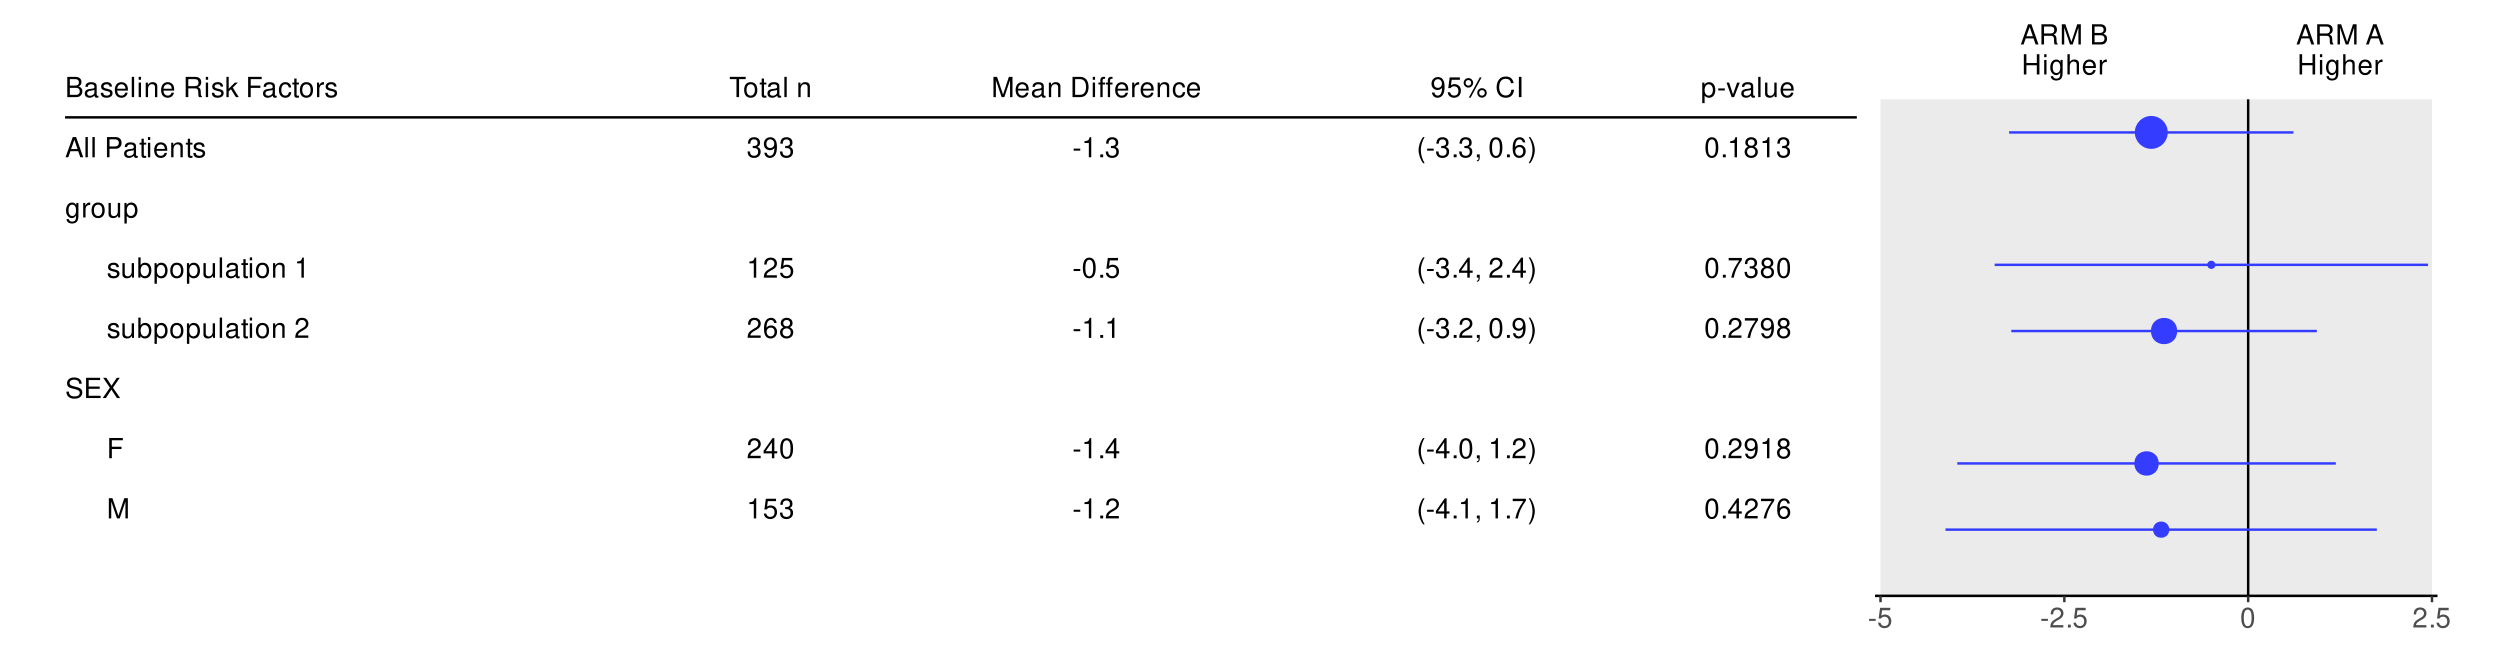
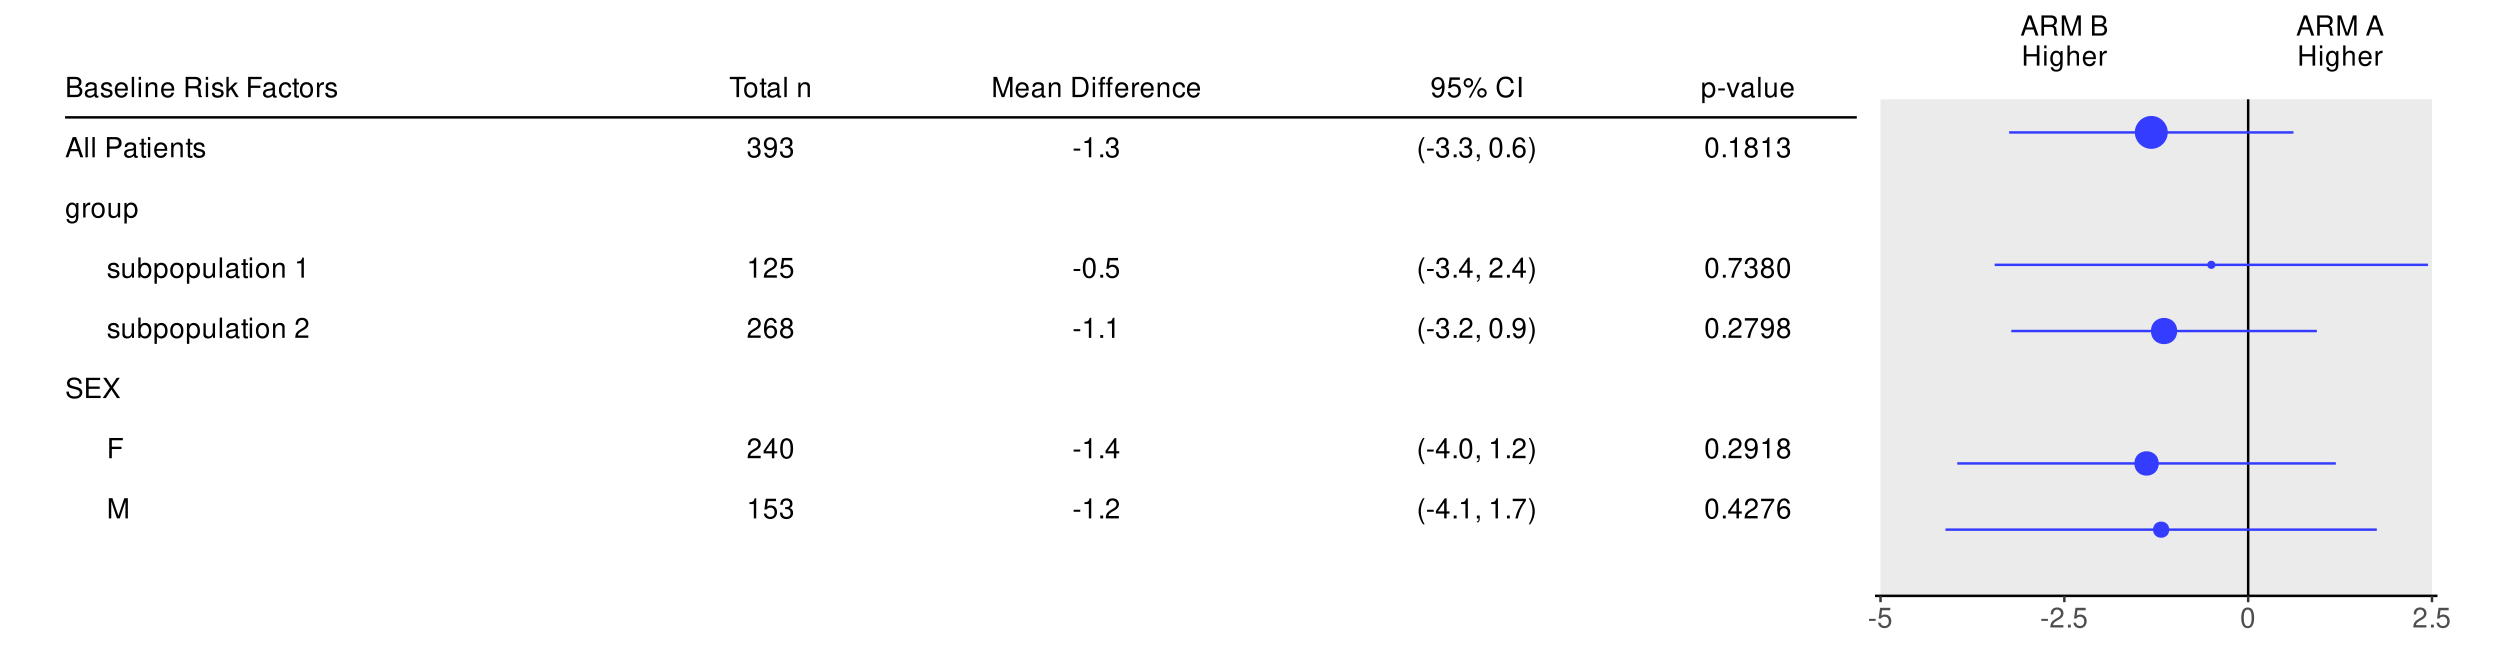
<svg xmlns="http://www.w3.org/2000/svg" xmlns:xlink="http://www.w3.org/1999/xlink" width="1080pt" height="288pt" viewBox="0 0 1080 288">
  <defs>
    <g>
      <g id="glyph-0-0">
        <path d="M 0.953 0 L 4.891 0 C 5.719 0 6.344 -0.234 6.797 -0.734 C 7.234 -1.188 7.469 -1.812 7.469 -2.5 C 7.469 -3.547 7 -4.188 5.875 -4.625 C 6.688 -4.984 7.094 -5.625 7.094 -6.531 C 7.094 -7.172 6.859 -7.734 6.391 -8.141 C 5.922 -8.562 5.344 -8.75 4.5 -8.75 L 0.953 -8.75 Z M 2.062 -4.984 L 2.062 -7.766 L 4.219 -7.766 C 4.844 -7.766 5.203 -7.688 5.5 -7.453 C 5.812 -7.219 5.969 -6.859 5.969 -6.375 C 5.969 -5.891 5.812 -5.531 5.5 -5.297 C 5.203 -5.062 4.844 -4.984 4.219 -4.984 Z M 2.062 -0.984 L 2.062 -4 L 4.781 -4 C 5.766 -4 6.359 -3.438 6.359 -2.484 C 6.359 -1.547 5.766 -0.984 4.781 -0.984 Z M 2.062 -0.984 " />
      </g>
      <g id="glyph-0-1">
        <path d="M 6.422 -0.594 C 6.312 -0.562 6.266 -0.562 6.203 -0.562 C 5.859 -0.562 5.656 -0.75 5.656 -1.062 L 5.656 -4.75 C 5.656 -5.875 4.844 -6.469 3.297 -6.469 C 2.375 -6.469 1.641 -6.203 1.219 -5.734 C 0.922 -5.406 0.797 -5.047 0.781 -4.422 L 1.781 -4.422 C 1.875 -5.203 2.328 -5.547 3.266 -5.547 C 4.172 -5.547 4.672 -5.203 4.672 -4.609 L 4.672 -4.344 C 4.656 -3.906 4.438 -3.75 3.625 -3.641 C 2.203 -3.469 1.984 -3.422 1.609 -3.266 C 0.875 -2.953 0.5 -2.406 0.5 -1.578 C 0.5 -0.438 1.297 0.281 2.562 0.281 C 3.359 0.281 4 0 4.703 -0.641 C 4.781 0 5.094 0.281 5.734 0.281 C 5.953 0.281 6.078 0.25 6.422 0.172 Z M 4.672 -1.984 C 4.672 -1.641 4.578 -1.438 4.266 -1.156 C 3.859 -0.797 3.375 -0.594 2.781 -0.594 C 2 -0.594 1.547 -0.969 1.547 -1.609 C 1.547 -2.266 1.984 -2.609 3.062 -2.766 C 4.125 -2.906 4.328 -2.953 4.672 -3.109 Z M 4.672 -1.984 " />
      </g>
      <g id="glyph-0-2">
        <path d="M 5.25 -4.531 C 5.25 -5.766 4.422 -6.469 2.969 -6.469 C 1.516 -6.469 0.562 -5.719 0.562 -4.547 C 0.562 -3.562 1.062 -3.094 2.562 -2.734 L 3.484 -2.516 C 4.188 -2.344 4.469 -2.094 4.469 -1.641 C 4.469 -1.047 3.875 -0.641 3 -0.641 C 2.453 -0.641 2 -0.797 1.75 -1.062 C 1.594 -1.25 1.531 -1.422 1.469 -1.875 L 0.406 -1.875 C 0.453 -0.422 1.266 0.281 2.922 0.281 C 4.5 0.281 5.516 -0.5 5.516 -1.719 C 5.516 -2.656 4.984 -3.172 3.734 -3.469 L 2.766 -3.703 C 1.953 -3.891 1.609 -4.156 1.609 -4.594 C 1.609 -5.188 2.125 -5.547 2.938 -5.547 C 3.75 -5.547 4.172 -5.203 4.203 -4.531 Z M 5.25 -4.531 " />
      </g>
      <g id="glyph-0-3">
        <path d="M 6.156 -2.812 C 6.156 -3.766 6.078 -4.344 5.906 -4.812 C 5.5 -5.844 4.531 -6.469 3.359 -6.469 C 1.609 -6.469 0.484 -5.141 0.484 -3.062 C 0.484 -0.984 1.562 0.281 3.344 0.281 C 4.781 0.281 5.766 -0.547 6.031 -1.906 L 5.016 -1.906 C 4.734 -1.078 4.172 -0.641 3.375 -0.641 C 2.734 -0.641 2.203 -0.938 1.859 -1.469 C 1.625 -1.828 1.531 -2.188 1.531 -2.812 Z M 1.547 -3.625 C 1.625 -4.781 2.344 -5.547 3.344 -5.547 C 4.375 -5.547 5.078 -4.75 5.078 -3.625 Z M 1.547 -3.625 " />
      </g>
      <g id="glyph-0-4">
        <path d="M 1.828 -8.75 L 0.812 -8.75 L 0.812 0 L 1.828 0 Z M 1.828 -8.75 " />
      </g>
      <g id="glyph-0-5">
        <path d="M 1.797 -6.281 L 0.797 -6.281 L 0.797 0 L 1.797 0 Z M 1.797 -8.75 L 0.797 -8.75 L 0.797 -7.484 L 1.797 -7.484 Z M 1.797 -8.75 " />
      </g>
      <g id="glyph-0-6">
        <path d="M 0.844 -6.281 L 0.844 0 L 1.844 0 L 1.844 -3.469 C 1.844 -4.75 2.516 -5.594 3.547 -5.594 C 4.344 -5.594 4.844 -5.109 4.844 -4.359 L 4.844 0 L 5.844 0 L 5.844 -4.75 C 5.844 -5.797 5.062 -6.469 3.859 -6.469 C 2.922 -6.469 2.312 -6.109 1.766 -5.234 L 1.766 -6.281 Z M 0.844 -6.281 " />
      </g>
      <g id="glyph-0-7">
</g>
      <g id="glyph-0-8">
        <path d="M 2.234 -3.766 L 5.109 -3.766 C 6.109 -3.766 6.547 -3.281 6.547 -2.203 L 6.547 -1.422 C 6.547 -0.891 6.641 -0.359 6.797 0 L 8.141 0 L 8.141 -0.281 C 7.734 -0.562 7.641 -0.875 7.625 -2.047 C 7.609 -3.484 7.375 -3.906 6.438 -4.312 C 7.422 -4.812 7.812 -5.406 7.812 -6.406 C 7.812 -7.922 6.875 -8.75 5.141 -8.75 L 1.109 -8.75 L 1.109 0 L 2.234 0 Z M 2.234 -4.75 L 2.234 -7.766 L 4.938 -7.766 C 5.562 -7.766 5.922 -7.672 6.188 -7.422 C 6.484 -7.172 6.641 -6.781 6.641 -6.266 C 6.641 -5.219 6.125 -4.75 4.938 -4.75 Z M 2.234 -4.75 " />
      </g>
      <g id="glyph-0-9">
        <path d="M 1.688 -8.75 L 0.703 -8.75 L 0.703 0 L 1.688 0 L 1.688 -2.453 L 2.656 -3.406 L 4.781 0 L 6.031 0 L 3.453 -4.109 L 5.641 -6.281 L 4.359 -6.281 L 1.688 -3.625 Z M 1.688 -8.75 " />
      </g>
      <g id="glyph-0-10">
        <path d="M 2.203 -3.984 L 6.375 -3.984 L 6.375 -4.969 L 2.203 -4.969 L 2.203 -7.766 L 6.953 -7.766 L 6.953 -8.75 L 1.078 -8.75 L 1.078 0 L 2.203 0 Z M 2.203 -3.984 " />
      </g>
      <g id="glyph-0-11">
        <path d="M 5.656 -4.172 C 5.609 -4.781 5.469 -5.188 5.234 -5.531 C 4.797 -6.125 4.047 -6.469 3.172 -6.469 C 1.469 -6.469 0.375 -5.125 0.375 -3.031 C 0.375 -1.016 1.453 0.281 3.156 0.281 C 4.656 0.281 5.609 -0.625 5.719 -2.156 L 4.719 -2.156 C 4.547 -1.156 4.031 -0.641 3.188 -0.641 C 2.078 -0.641 1.422 -1.547 1.422 -3.031 C 1.422 -4.609 2.062 -5.547 3.156 -5.547 C 4 -5.547 4.531 -5.047 4.641 -4.172 Z M 5.656 -4.172 " />
      </g>
      <g id="glyph-0-12">
        <path d="M 3.047 -6.281 L 2.016 -6.281 L 2.016 -8.016 L 1.016 -8.016 L 1.016 -6.281 L 0.172 -6.281 L 0.172 -5.469 L 1.016 -5.469 L 1.016 -0.719 C 1.016 -0.078 1.453 0.281 2.234 0.281 C 2.5 0.281 2.719 0.25 3.047 0.188 L 3.047 -0.641 C 2.906 -0.609 2.766 -0.594 2.562 -0.594 C 2.141 -0.594 2.016 -0.719 2.016 -1.156 L 2.016 -5.469 L 3.047 -5.469 Z M 3.047 -6.281 " />
      </g>
      <g id="glyph-0-13">
        <path d="M 3.266 -6.469 C 1.484 -6.469 0.438 -5.203 0.438 -3.094 C 0.438 -0.969 1.484 0.281 3.281 0.281 C 5.047 0.281 6.125 -0.984 6.125 -3.047 C 6.125 -5.234 5.094 -6.469 3.266 -6.469 Z M 3.281 -5.547 C 4.406 -5.547 5.078 -4.625 5.078 -3.062 C 5.078 -1.578 4.375 -0.641 3.281 -0.641 C 2.156 -0.641 1.469 -1.578 1.469 -3.094 C 1.469 -4.625 2.156 -5.547 3.281 -5.547 Z M 3.281 -5.547 " />
      </g>
      <g id="glyph-0-14">
        <path d="M 0.828 -6.281 L 0.828 0 L 1.844 0 L 1.844 -3.266 C 1.844 -4.781 2.469 -5.453 3.859 -5.406 L 3.859 -6.438 C 3.688 -6.453 3.594 -6.469 3.469 -6.469 C 2.812 -6.469 2.328 -6.078 1.75 -5.141 L 1.75 -6.281 Z M 0.828 -6.281 " />
      </g>
      <g id="glyph-0-15">
        <path d="M 5.688 -2.625 L 6.594 0 L 7.844 0 L 4.766 -8.75 L 3.328 -8.75 L 0.203 0 L 1.391 0 L 2.312 -2.625 Z M 5.375 -3.562 L 2.594 -3.562 L 4.031 -7.547 Z M 5.375 -3.562 " />
      </g>
      <g id="glyph-0-16">
        <path d="M 2.203 -3.703 L 4.953 -3.703 C 5.641 -3.703 6.188 -3.906 6.641 -4.328 C 7.172 -4.812 7.406 -5.375 7.406 -6.188 C 7.406 -7.828 6.438 -8.75 4.703 -8.75 L 1.094 -8.75 L 1.094 0 L 2.203 0 Z M 2.203 -4.688 L 2.203 -7.766 L 4.531 -7.766 C 5.609 -7.766 6.234 -7.188 6.234 -6.234 C 6.234 -5.266 5.609 -4.688 4.531 -4.688 Z M 2.203 -4.688 " />
      </g>
      <g id="glyph-0-17">
        <path d="M 4.844 -6.281 L 4.844 -5.375 C 4.344 -6.125 3.797 -6.469 3 -6.469 C 1.469 -6.469 0.422 -5.047 0.422 -3.031 C 0.422 -1.984 0.672 -1.219 1.219 -0.578 C 1.688 -0.031 2.281 0.281 2.922 0.281 C 3.688 0.281 4.219 -0.062 4.75 -0.859 L 4.75 -0.531 C 4.75 1.156 4.281 1.781 3.031 1.781 C 2.188 1.781 1.734 1.438 1.641 0.719 L 0.625 0.719 C 0.719 1.891 1.641 2.609 3.016 2.609 C 3.938 2.609 4.703 2.312 5.109 1.812 C 5.594 1.219 5.766 0.438 5.766 -1.031 L 5.766 -6.281 Z M 3.094 -5.547 C 4.156 -5.547 4.75 -4.656 4.75 -3.062 C 4.75 -1.531 4.141 -0.641 3.094 -0.641 C 2.062 -0.641 1.469 -1.547 1.469 -3.094 C 1.469 -4.625 2.062 -5.547 3.094 -5.547 Z M 3.094 -5.547 " />
      </g>
      <g id="glyph-0-18">
        <path d="M 5.781 0 L 5.781 -6.281 L 4.781 -6.281 L 4.781 -2.719 C 4.781 -1.438 4.109 -0.594 3.078 -0.594 C 2.281 -0.594 1.781 -1.078 1.781 -1.844 L 1.781 -6.281 L 0.781 -6.281 L 0.781 -1.438 C 0.781 -0.391 1.562 0.281 2.781 0.281 C 3.703 0.281 4.297 -0.047 4.891 -0.875 L 4.891 0 Z M 5.781 0 " />
      </g>
      <g id="glyph-0-19">
        <path d="M 0.641 2.609 L 1.656 2.609 L 1.656 -0.656 C 2.188 -0.016 2.766 0.281 3.594 0.281 C 5.219 0.281 6.281 -1.031 6.281 -3.031 C 6.281 -5.141 5.25 -6.469 3.578 -6.469 C 2.719 -6.469 2.047 -6.078 1.578 -5.344 L 1.578 -6.281 L 0.641 -6.281 Z M 3.406 -5.531 C 4.516 -5.531 5.234 -4.562 5.234 -3.062 C 5.234 -1.625 4.5 -0.656 3.406 -0.656 C 2.344 -0.656 1.656 -1.625 1.656 -3.094 C 1.656 -4.578 2.344 -5.531 3.406 -5.531 Z M 3.406 -5.531 " />
      </g>
      <g id="glyph-0-20">
        <path d="M 0.641 -8.75 L 0.641 0 L 1.547 0 L 1.547 -0.797 C 2.031 -0.078 2.656 0.281 3.547 0.281 C 5.203 0.281 6.281 -1.078 6.281 -3.172 C 6.281 -5.203 5.25 -6.469 3.594 -6.469 C 2.719 -6.469 2.109 -6.141 1.641 -5.438 L 1.641 -8.75 Z M 3.391 -5.531 C 4.516 -5.531 5.234 -4.562 5.234 -3.062 C 5.234 -1.625 4.484 -0.656 3.391 -0.656 C 2.328 -0.656 1.641 -1.625 1.641 -3.094 C 1.641 -4.578 2.328 -5.531 3.391 -5.531 Z M 3.391 -5.531 " />
      </g>
      <g id="glyph-0-21">
        <path d="M 3.109 -6.188 L 3.109 0 L 4.156 0 L 4.156 -8.672 L 3.469 -8.672 C 3.094 -7.344 2.859 -7.156 1.219 -6.953 L 1.219 -6.188 Z M 3.109 -6.188 " />
      </g>
      <g id="glyph-0-22">
        <path d="M 6.078 -1.047 L 1.594 -1.047 C 1.703 -1.766 2.094 -2.219 3.125 -2.859 L 4.328 -3.531 C 5.516 -4.188 6.125 -5.078 6.125 -6.141 C 6.125 -6.859 5.844 -7.531 5.344 -8 C 4.844 -8.453 4.219 -8.672 3.406 -8.672 C 2.328 -8.672 1.531 -8.297 1.062 -7.547 C 0.75 -7.094 0.625 -6.547 0.594 -5.672 L 1.656 -5.672 C 1.688 -6.266 1.766 -6.609 1.906 -6.906 C 2.188 -7.422 2.734 -7.75 3.375 -7.75 C 4.328 -7.75 5.047 -7.062 5.047 -6.125 C 5.047 -5.422 4.656 -4.828 3.906 -4.391 L 2.797 -3.75 C 1.016 -2.719 0.5 -1.906 0.406 -0.016 L 6.078 -0.016 Z M 6.078 -1.047 " />
      </g>
      <g id="glyph-0-23">
        <path d="M 7.156 -6.188 C 7.156 -6.781 7.109 -6.953 6.922 -7.359 C 6.438 -8.359 5.422 -8.891 3.953 -8.891 C 2.031 -8.891 0.844 -7.906 0.844 -6.328 C 0.844 -5.25 1.406 -4.578 2.562 -4.281 L 4.734 -3.703 C 5.844 -3.422 6.344 -2.969 6.344 -2.297 C 6.344 -1.828 6.078 -1.344 5.719 -1.078 C 5.359 -0.828 4.812 -0.703 4.109 -0.703 C 3.141 -0.703 2.516 -0.938 2.094 -1.438 C 1.766 -1.828 1.625 -2.25 1.625 -2.781 L 0.578 -2.781 C 0.594 -1.984 0.75 -1.453 1.094 -0.969 C 1.688 -0.141 2.703 0.281 4.031 0.281 C 5.078 0.281 5.922 0.031 6.484 -0.391 C 7.078 -0.859 7.453 -1.641 7.453 -2.406 C 7.453 -3.484 6.781 -4.266 5.594 -4.594 L 3.391 -5.188 C 2.344 -5.469 1.953 -5.812 1.953 -6.484 C 1.953 -7.375 2.734 -7.953 3.906 -7.953 C 5.297 -7.953 6.078 -7.328 6.094 -6.188 Z M 7.156 -6.188 " />
      </g>
      <g id="glyph-0-24">
        <path d="M 2.203 -3.984 L 6.953 -3.984 L 6.953 -4.969 L 2.203 -4.969 L 2.203 -7.766 L 7.141 -7.766 L 7.141 -8.75 L 1.078 -8.75 L 1.078 0 L 7.359 0 L 7.359 -0.984 L 2.203 -0.984 Z M 2.203 -3.984 " />
      </g>
      <g id="glyph-0-25">
        <path d="M 4.688 -4.484 L 7.641 -8.75 L 6.312 -8.75 L 4.062 -5.312 L 1.812 -8.75 L 0.453 -8.75 L 3.359 -4.484 L 0.266 0 L 1.625 0 L 4.016 -3.641 L 6.406 0 L 7.781 0 Z M 4.688 -4.484 " />
      </g>
      <g id="glyph-0-26">
        <path d="M 5.609 0 L 8.078 -7.328 L 8.078 0 L 9.125 0 L 9.125 -8.75 L 7.578 -8.75 L 5.047 -1.125 L 2.453 -8.75 L 0.906 -8.75 L 0.906 0 L 1.953 0 L 1.953 -7.328 L 4.438 0 Z M 5.609 0 " />
      </g>
      <g id="glyph-0-27">
        <path d="M 4.25 -7.766 L 7.109 -7.766 L 7.109 -8.75 L 0.25 -8.75 L 0.25 -7.766 L 3.125 -7.766 L 3.125 0 L 4.25 0 Z M 4.25 -7.766 " />
      </g>
      <g id="glyph-0-28">
        <path d="M 2.656 -4 L 3.234 -4 C 4.375 -4 4.984 -3.453 4.984 -2.406 C 4.984 -1.312 4.328 -0.656 3.234 -0.656 C 2.078 -0.656 1.516 -1.25 1.438 -2.516 L 0.391 -2.516 C 0.438 -1.828 0.547 -1.375 0.75 -0.984 C 1.203 -0.141 2.031 0.281 3.188 0.281 C 4.938 0.281 6.078 -0.781 6.078 -2.422 C 6.078 -3.531 5.656 -4.125 4.625 -4.484 C 5.422 -4.812 5.812 -5.406 5.812 -6.281 C 5.812 -7.781 4.844 -8.672 3.234 -8.672 C 1.516 -8.672 0.594 -7.719 0.562 -5.875 L 1.625 -5.875 C 1.625 -6.406 1.688 -6.703 1.812 -6.969 C 2.047 -7.469 2.578 -7.75 3.234 -7.75 C 4.172 -7.75 4.734 -7.188 4.734 -6.25 C 4.734 -5.641 4.531 -5.266 4.062 -5.062 C 3.766 -4.938 3.391 -4.891 2.656 -4.891 Z M 2.656 -4 " />
      </g>
      <g id="glyph-0-29">
        <path d="M 0.641 -1.984 C 0.844 -0.562 1.75 0.281 3.047 0.281 C 4 0.281 4.844 -0.188 5.344 -0.953 C 5.875 -1.812 6.109 -2.875 6.109 -4.438 C 6.109 -5.906 5.891 -6.828 5.391 -7.594 C 4.922 -8.297 4.172 -8.672 3.234 -8.672 C 1.625 -8.672 0.453 -7.469 0.453 -5.781 C 0.453 -4.188 1.531 -3.062 3.078 -3.062 C 3.875 -3.062 4.469 -3.344 5.016 -4.016 C 5 -1.844 4.328 -0.656 3.125 -0.656 C 2.375 -0.656 1.859 -1.141 1.688 -1.984 Z M 3.234 -7.75 C 4.219 -7.75 4.953 -6.922 4.953 -5.812 C 4.953 -4.734 4.234 -4 3.188 -4 C 2.172 -4 1.531 -4.719 1.531 -5.875 C 1.531 -6.953 2.25 -7.75 3.234 -7.75 Z M 3.234 -7.75 " />
      </g>
      <g id="glyph-0-30">
        <path d="M 5.719 -8.516 L 1.312 -8.516 L 0.688 -3.875 L 1.656 -3.875 C 2.141 -4.469 2.562 -4.672 3.234 -4.672 C 4.375 -4.672 5.078 -3.891 5.078 -2.625 C 5.078 -1.406 4.375 -0.656 3.219 -0.656 C 2.297 -0.656 1.734 -1.125 1.469 -2.094 L 0.422 -2.094 C 0.562 -1.391 0.688 -1.062 0.938 -0.75 C 1.422 -0.094 2.281 0.281 3.234 0.281 C 4.953 0.281 6.156 -0.969 6.156 -2.766 C 6.156 -4.453 5.047 -5.609 3.406 -5.609 C 2.812 -5.609 2.328 -5.453 1.844 -5.094 L 2.172 -7.469 L 5.719 -7.469 Z M 5.719 -8.516 " />
      </g>
      <g id="glyph-0-31">
        <path d="M 5.969 -6.422 C 5.766 -7.844 4.859 -8.672 3.562 -8.672 C 2.625 -8.672 1.781 -8.219 1.281 -7.438 C 0.75 -6.594 0.516 -5.531 0.516 -3.953 C 0.516 -2.5 0.719 -1.578 1.234 -0.797 C 1.688 -0.094 2.438 0.281 3.375 0.281 C 4.984 0.281 6.156 -0.938 6.156 -2.625 C 6.156 -4.219 5.078 -5.359 3.547 -5.359 C 2.719 -5.359 2.047 -5.047 1.594 -4.406 C 1.609 -6.547 2.281 -7.734 3.484 -7.734 C 4.234 -7.734 4.75 -7.266 4.922 -6.422 Z M 3.422 -4.422 C 4.438 -4.422 5.078 -3.703 5.078 -2.547 C 5.078 -1.453 4.359 -0.656 3.391 -0.656 C 2.406 -0.656 1.656 -1.484 1.656 -2.594 C 1.656 -3.672 2.375 -4.422 3.422 -4.422 Z M 3.422 -4.422 " />
      </g>
      <g id="glyph-0-32">
        <path d="M 4.688 -4.578 C 5.578 -5.109 5.859 -5.547 5.859 -6.359 C 5.859 -7.734 4.812 -8.672 3.297 -8.672 C 1.797 -8.672 0.75 -7.734 0.75 -6.375 C 0.75 -5.547 1.016 -5.125 1.891 -4.578 C 0.922 -4.078 0.438 -3.375 0.438 -2.406 C 0.438 -0.828 1.609 0.281 3.297 0.281 C 4.984 0.281 6.156 -0.828 6.156 -2.406 C 6.156 -3.375 5.672 -4.078 4.688 -4.578 Z M 3.297 -7.734 C 4.203 -7.734 4.781 -7.203 4.781 -6.344 C 4.781 -5.516 4.188 -4.984 3.297 -4.984 C 2.406 -4.984 1.828 -5.516 1.828 -6.359 C 1.828 -7.203 2.406 -7.734 3.297 -7.734 Z M 3.297 -4.094 C 4.359 -4.094 5.078 -3.391 5.078 -2.391 C 5.078 -1.344 4.375 -0.656 3.281 -0.656 C 2.25 -0.656 1.531 -1.375 1.531 -2.375 C 1.531 -3.406 2.234 -4.094 3.297 -4.094 Z M 3.297 -4.094 " />
      </g>
      <g id="glyph-0-33">
        <path d="M 3.922 -2.094 L 3.922 0 L 4.984 0 L 4.984 -2.094 L 6.234 -2.094 L 6.234 -3.047 L 4.984 -3.047 L 4.984 -8.672 L 4.203 -8.672 L 0.344 -3.219 L 0.344 -2.094 Z M 3.922 -3.047 L 1.266 -3.047 L 3.922 -6.875 Z M 3.922 -3.047 " />
      </g>
      <g id="glyph-0-34">
        <path d="M 3.297 -8.672 C 2.516 -8.672 1.781 -8.312 1.344 -7.734 C 0.797 -6.953 0.516 -5.812 0.516 -4.203 C 0.516 -1.266 1.469 0.281 3.297 0.281 C 5.094 0.281 6.078 -1.266 6.078 -4.125 C 6.078 -5.812 5.812 -6.938 5.25 -7.734 C 4.812 -8.328 4.109 -8.672 3.297 -8.672 Z M 3.297 -7.734 C 4.438 -7.734 5 -6.578 5 -4.219 C 5 -1.75 4.453 -0.594 3.281 -0.594 C 2.156 -0.594 1.594 -1.797 1.594 -4.188 C 1.594 -6.578 2.156 -7.734 3.297 -7.734 Z M 3.297 -7.734 " />
      </g>
      <g id="glyph-0-35">
        <path d="M 1.062 0 L 4.438 0 C 6.641 0 8 -1.656 8 -4.375 C 8 -7.094 6.656 -8.75 4.438 -8.75 L 1.062 -8.75 Z M 2.188 -0.984 L 2.188 -7.766 L 4.25 -7.766 C 5.969 -7.766 6.891 -6.594 6.891 -4.375 C 6.891 -2.141 5.969 -0.984 4.25 -0.984 Z M 2.188 -0.984 " />
      </g>
      <g id="glyph-0-36">
        <path d="M 3.125 -6.281 L 2.078 -6.281 L 2.078 -7.266 C 2.078 -7.688 2.297 -7.906 2.766 -7.906 C 2.859 -7.906 2.891 -7.906 3.125 -7.891 L 3.125 -8.719 C 2.891 -8.766 2.766 -8.781 2.562 -8.781 C 1.625 -8.781 1.078 -8.25 1.078 -7.359 L 1.078 -6.281 L 0.234 -6.281 L 0.234 -5.469 L 1.078 -5.469 L 1.078 0 L 2.078 0 L 2.078 -5.469 L 3.125 -5.469 Z M 6.344 -6.281 L 5.297 -6.281 L 5.297 -7.266 C 5.297 -7.688 5.531 -7.906 6 -7.906 C 6.078 -7.906 6.125 -7.906 6.344 -7.891 L 6.344 -8.719 C 6.125 -8.766 5.984 -8.781 5.781 -8.781 C 4.859 -8.781 4.312 -8.25 4.312 -7.359 L 4.312 -6.281 L 3.469 -6.281 L 3.469 -5.469 L 4.312 -5.469 L 4.312 0 L 5.297 0 L 5.297 -5.469 L 6.344 -5.469 Z M 6.344 -6.281 " />
      </g>
      <g id="glyph-0-37">
        <path d="M 3.406 -3.75 L 0.547 -3.75 L 0.547 -2.875 L 3.406 -2.875 Z M 3.406 -3.75 " />
      </g>
      <g id="glyph-0-38">
        <path d="M 2.297 -1.25 L 1.047 -1.25 L 1.047 0 L 2.297 0 Z M 2.297 -1.25 " />
      </g>
      <g id="glyph-0-39">
        <path d="M 2.391 -8.219 C 1.266 -8.219 0.344 -7.297 0.344 -6.172 C 0.344 -5.047 1.266 -4.109 2.406 -4.109 C 3.516 -4.109 4.438 -5.047 4.438 -6.141 C 4.438 -7.312 3.547 -8.219 2.391 -8.219 Z M 2.391 -7.375 C 3.078 -7.375 3.609 -6.844 3.609 -6.156 C 3.609 -5.5 3.062 -4.953 2.406 -4.953 C 1.734 -4.953 1.172 -5.5 1.172 -6.172 C 1.172 -6.844 1.719 -7.375 2.391 -7.375 Z M 7.312 -8.516 L 2.562 0.234 L 3.359 0.234 L 8.094 -8.516 Z M 8.25 -3.859 C 7.125 -3.859 6.219 -2.953 6.219 -1.828 C 6.219 -0.688 7.125 0.234 8.266 0.234 C 9.391 0.234 10.312 -0.688 10.312 -1.797 C 10.312 -2.953 9.406 -3.859 8.25 -3.859 Z M 8.25 -3.031 C 8.938 -3.031 9.484 -2.484 9.484 -1.797 C 9.484 -1.156 8.922 -0.609 8.266 -0.609 C 7.578 -0.609 7.047 -1.156 7.047 -1.828 C 7.047 -2.484 7.578 -3.031 8.25 -3.031 Z M 8.25 -3.031 " />
      </g>
      <g id="glyph-0-40">
        <path d="M 7.938 -6.031 C 7.594 -7.953 6.484 -8.891 4.578 -8.891 C 3.391 -8.891 2.453 -8.516 1.797 -7.797 C 1.016 -6.938 0.578 -5.688 0.578 -4.266 C 0.578 -2.828 1.016 -1.594 1.844 -0.75 C 2.516 -0.047 3.391 0.281 4.531 0.281 C 6.656 0.281 7.859 -0.875 8.125 -3.188 L 6.969 -3.188 C 6.875 -2.594 6.75 -2.188 6.578 -1.844 C 6.219 -1.109 5.469 -0.703 4.531 -0.703 C 2.797 -0.703 1.688 -2.094 1.688 -4.281 C 1.688 -6.531 2.734 -7.906 4.438 -7.906 C 5.141 -7.906 5.812 -7.703 6.172 -7.359 C 6.484 -7.062 6.672 -6.703 6.797 -6.031 Z M 7.938 -6.031 " />
      </g>
      <g id="glyph-0-41">
        <path d="M 2.328 -8.75 L 1.203 -8.75 L 1.203 0 L 2.328 0 Z M 2.328 -8.75 " />
      </g>
      <g id="glyph-0-42">
        <path d="M 2.828 -8.75 C 1.625 -7.172 0.875 -4.984 0.875 -3.109 C 0.875 -1.219 1.625 0.969 2.828 2.547 L 3.484 2.547 C 2.438 0.828 1.844 -1.188 1.844 -3.109 C 1.844 -5.016 2.438 -7.047 3.484 -8.75 Z M 2.828 -8.75 " />
      </g>
      <g id="glyph-0-43">
        <path d="M 1.047 -1.25 L 1.047 0 L 1.766 0 L 1.766 0.219 C 1.766 1.047 1.609 1.281 1.047 1.312 L 1.047 1.766 C 1.844 1.781 2.297 1.219 2.297 0.188 L 2.297 -1.25 Z M 1.047 -1.25 " />
      </g>
      <g id="glyph-0-44">
        <path d="M 1.109 2.547 C 2.312 0.969 3.078 -1.219 3.078 -3.094 C 3.078 -4.984 2.312 -7.172 1.109 -8.75 L 0.453 -8.75 C 1.516 -7.031 2.094 -5.016 2.094 -3.094 C 2.094 -1.188 1.516 0.844 0.453 2.547 Z M 1.109 2.547 " />
      </g>
      <g id="glyph-0-45">
        <path d="M 6.234 -8.516 L 0.547 -8.516 L 0.547 -7.469 L 5.141 -7.469 C 3.125 -4.578 2.297 -2.797 1.656 0 L 2.781 0 C 3.25 -2.719 4.312 -5.062 6.234 -7.625 Z M 6.234 -8.516 " />
      </g>
      <g id="glyph-0-46">
        <path d="M 3.422 0 L 5.828 -6.281 L 4.703 -6.281 L 2.922 -1.188 L 1.25 -6.281 L 0.125 -6.281 L 2.328 0 Z M 3.422 0 " />
      </g>
      <g id="glyph-0-47">
        <path d="M 6.609 -3.984 L 6.609 0 L 7.734 0 L 7.734 -8.75 L 6.609 -8.75 L 6.609 -4.969 L 2.109 -4.969 L 2.109 -8.75 L 1 -8.75 L 1 0 L 2.109 0 L 2.109 -3.984 Z M 6.609 -3.984 " />
      </g>
      <g id="glyph-0-48">
        <path d="M 0.844 -8.75 L 0.844 0 L 1.844 0 L 1.844 -3.469 C 1.844 -4.75 2.516 -5.594 3.547 -5.594 C 3.875 -5.594 4.188 -5.5 4.422 -5.312 C 4.719 -5.094 4.844 -4.797 4.844 -4.359 L 4.844 0 L 5.828 0 L 5.828 -4.75 C 5.828 -5.812 5.078 -6.469 3.859 -6.469 C 2.969 -6.469 2.422 -6.188 1.844 -5.422 L 1.844 -8.75 Z M 0.844 -8.75 " />
      </g>
    </g>
  </defs>
  <rect x="-108" y="-28.8" width="1296" height="345.6" fill="rgb(100%, 100%, 100%)" fill-opacity="1" />
  <path fill="none" stroke-width="1.067" stroke-linecap="butt" stroke-linejoin="round" stroke="rgb(0%, 0%, 0%)" stroke-opacity="1" stroke-miterlimit="10" d="M 28.109 50.703 L 802.141 50.703 " />
  <g fill="rgb(0%, 0%, 0%)" fill-opacity="1">
    <use xlink:href="#glyph-0-0" x="28.109" y="41.951" />
    <use xlink:href="#glyph-0-1" x="36.109" y="41.951" />
    <use xlink:href="#glyph-0-2" x="43.109" y="41.951" />
    <use xlink:href="#glyph-0-3" x="49.109" y="41.951" />
    <use xlink:href="#glyph-0-4" x="56.109" y="41.951" />
    <use xlink:href="#glyph-0-5" x="59.109" y="41.951" />
    <use xlink:href="#glyph-0-6" x="62.109" y="41.951" />
    <use xlink:href="#glyph-0-3" x="69.109" y="41.951" />
    <use xlink:href="#glyph-0-7" x="76.109" y="41.951" />
    <use xlink:href="#glyph-0-8" x="79.109" y="41.951" />
    <use xlink:href="#glyph-0-5" x="88.109" y="41.951" />
    <use xlink:href="#glyph-0-2" x="91.109" y="41.951" />
    <use xlink:href="#glyph-0-9" x="97.109" y="41.951" />
    <use xlink:href="#glyph-0-7" x="103.109" y="41.951" />
    <use xlink:href="#glyph-0-10" x="106.109" y="41.951" />
    <use xlink:href="#glyph-0-1" x="113.109" y="41.951" />
    <use xlink:href="#glyph-0-11" x="120.109" y="41.951" />
    <use xlink:href="#glyph-0-12" x="126.109" y="41.951" />
    <use xlink:href="#glyph-0-13" x="129.109" y="41.951" />
    <use xlink:href="#glyph-0-14" x="136.109" y="41.951" />
    <use xlink:href="#glyph-0-2" x="140.109" y="41.951" />
  </g>
  <g fill="rgb(0%, 0%, 0%)" fill-opacity="1">
    <use xlink:href="#glyph-0-15" x="28.109" y="67.951" />
    <use xlink:href="#glyph-0-4" x="36.109" y="67.951" />
    <use xlink:href="#glyph-0-4" x="39.109" y="67.951" />
    <use xlink:href="#glyph-0-7" x="42.109" y="67.951" />
    <use xlink:href="#glyph-0-16" x="45.109" y="67.951" />
    <use xlink:href="#glyph-0-1" x="53.109" y="67.951" />
    <use xlink:href="#glyph-0-12" x="60.109" y="67.951" />
    <use xlink:href="#glyph-0-5" x="63.109" y="67.951" />
    <use xlink:href="#glyph-0-3" x="66.109" y="67.951" />
    <use xlink:href="#glyph-0-6" x="73.109" y="67.951" />
    <use xlink:href="#glyph-0-12" x="80.109" y="67.951" />
    <use xlink:href="#glyph-0-2" x="83.109" y="67.951" />
  </g>
  <g fill="rgb(0%, 0%, 0%)" fill-opacity="1">
    <use xlink:href="#glyph-0-17" x="28.109" y="93.951" />
    <use xlink:href="#glyph-0-14" x="35.109" y="93.951" />
    <use xlink:href="#glyph-0-13" x="39.109" y="93.951" />
    <use xlink:href="#glyph-0-18" x="46.109" y="93.951" />
    <use xlink:href="#glyph-0-19" x="53.109" y="93.951" />
  </g>
  <g fill="rgb(0%, 0%, 0%)" fill-opacity="1">
    <use xlink:href="#glyph-0-7" x="28.109" y="119.955" />
    <use xlink:href="#glyph-0-7" x="31.109" y="119.955" />
    <use xlink:href="#glyph-0-7" x="34.109" y="119.955" />
    <use xlink:href="#glyph-0-7" x="37.109" y="119.955" />
    <use xlink:href="#glyph-0-7" x="40.109" y="119.955" />
    <use xlink:href="#glyph-0-7" x="43.109" y="119.955" />
    <use xlink:href="#glyph-0-2" x="46.109" y="119.955" />
    <use xlink:href="#glyph-0-18" x="52.109" y="119.955" />
    <use xlink:href="#glyph-0-20" x="59.109" y="119.955" />
    <use xlink:href="#glyph-0-19" x="66.109" y="119.955" />
    <use xlink:href="#glyph-0-13" x="73.109" y="119.955" />
    <use xlink:href="#glyph-0-19" x="80.109" y="119.955" />
    <use xlink:href="#glyph-0-18" x="87.109" y="119.955" />
    <use xlink:href="#glyph-0-4" x="94.109" y="119.955" />
    <use xlink:href="#glyph-0-1" x="97.109" y="119.955" />
    <use xlink:href="#glyph-0-12" x="104.109" y="119.955" />
    <use xlink:href="#glyph-0-5" x="107.109" y="119.955" />
    <use xlink:href="#glyph-0-13" x="110.109" y="119.955" />
    <use xlink:href="#glyph-0-6" x="117.109" y="119.955" />
    <use xlink:href="#glyph-0-7" x="124.109" y="119.955" />
    <use xlink:href="#glyph-0-21" x="127.109" y="119.955" />
  </g>
  <g fill="rgb(0%, 0%, 0%)" fill-opacity="1">
    <use xlink:href="#glyph-0-7" x="28.109" y="145.955" />
    <use xlink:href="#glyph-0-7" x="31.109" y="145.955" />
    <use xlink:href="#glyph-0-7" x="34.109" y="145.955" />
    <use xlink:href="#glyph-0-7" x="37.109" y="145.955" />
    <use xlink:href="#glyph-0-7" x="40.109" y="145.955" />
    <use xlink:href="#glyph-0-7" x="43.109" y="145.955" />
    <use xlink:href="#glyph-0-2" x="46.109" y="145.955" />
    <use xlink:href="#glyph-0-18" x="52.109" y="145.955" />
    <use xlink:href="#glyph-0-20" x="59.109" y="145.955" />
    <use xlink:href="#glyph-0-19" x="66.109" y="145.955" />
    <use xlink:href="#glyph-0-13" x="73.109" y="145.955" />
    <use xlink:href="#glyph-0-19" x="80.109" y="145.955" />
    <use xlink:href="#glyph-0-18" x="87.109" y="145.955" />
    <use xlink:href="#glyph-0-4" x="94.109" y="145.955" />
    <use xlink:href="#glyph-0-1" x="97.109" y="145.955" />
    <use xlink:href="#glyph-0-12" x="104.109" y="145.955" />
    <use xlink:href="#glyph-0-5" x="107.109" y="145.955" />
    <use xlink:href="#glyph-0-13" x="110.109" y="145.955" />
    <use xlink:href="#glyph-0-6" x="117.109" y="145.955" />
    <use xlink:href="#glyph-0-7" x="124.109" y="145.955" />
    <use xlink:href="#glyph-0-22" x="127.109" y="145.955" />
  </g>
  <g fill="rgb(0%, 0%, 0%)" fill-opacity="1">
    <use xlink:href="#glyph-0-23" x="28.109" y="171.955" />
    <use xlink:href="#glyph-0-24" x="36.109" y="171.955" />
    <use xlink:href="#glyph-0-25" x="44.109" y="171.955" />
  </g>
  <g fill="rgb(0%, 0%, 0%)" fill-opacity="1">
    <use xlink:href="#glyph-0-7" x="28.109" y="197.959" />
    <use xlink:href="#glyph-0-7" x="31.109" y="197.959" />
    <use xlink:href="#glyph-0-7" x="34.109" y="197.959" />
    <use xlink:href="#glyph-0-7" x="37.109" y="197.959" />
    <use xlink:href="#glyph-0-7" x="40.109" y="197.959" />
    <use xlink:href="#glyph-0-7" x="43.109" y="197.959" />
    <use xlink:href="#glyph-0-10" x="46.109" y="197.959" />
  </g>
  <g fill="rgb(0%, 0%, 0%)" fill-opacity="1">
    <use xlink:href="#glyph-0-7" x="28.109" y="223.959" />
    <use xlink:href="#glyph-0-7" x="31.109" y="223.959" />
    <use xlink:href="#glyph-0-7" x="34.109" y="223.959" />
    <use xlink:href="#glyph-0-7" x="37.109" y="223.959" />
    <use xlink:href="#glyph-0-7" x="40.109" y="223.959" />
    <use xlink:href="#glyph-0-7" x="43.109" y="223.959" />
    <use xlink:href="#glyph-0-26" x="46.109" y="223.959" />
  </g>
  <g fill="rgb(0%, 0%, 0%)" fill-opacity="1">
    <use xlink:href="#glyph-0-27" x="315.031" y="41.951" />
    <use xlink:href="#glyph-0-13" x="321.031" y="41.951" />
    <use xlink:href="#glyph-0-12" x="328.031" y="41.951" />
    <use xlink:href="#glyph-0-1" x="331.031" y="41.951" />
    <use xlink:href="#glyph-0-4" x="338.031" y="41.951" />
    <use xlink:href="#glyph-0-7" x="341.031" y="41.951" />
    <use xlink:href="#glyph-0-6" x="344.031" y="41.951" />
  </g>
  <g fill="rgb(0%, 0%, 0%)" fill-opacity="1">
    <use xlink:href="#glyph-0-28" x="322.531" y="67.951" />
    <use xlink:href="#glyph-0-29" x="329.531" y="67.951" />
    <use xlink:href="#glyph-0-28" x="336.531" y="67.951" />
  </g>
  <g fill="rgb(0%, 0%, 0%)" fill-opacity="1">
    <use xlink:href="#glyph-0-21" x="322.531" y="119.955" />
    <use xlink:href="#glyph-0-22" x="329.531" y="119.955" />
    <use xlink:href="#glyph-0-30" x="336.531" y="119.955" />
  </g>
  <g fill="rgb(0%, 0%, 0%)" fill-opacity="1">
    <use xlink:href="#glyph-0-22" x="322.531" y="145.955" />
    <use xlink:href="#glyph-0-31" x="329.531" y="145.955" />
    <use xlink:href="#glyph-0-32" x="336.531" y="145.955" />
  </g>
  <g fill="rgb(0%, 0%, 0%)" fill-opacity="1">
    <use xlink:href="#glyph-0-22" x="322.531" y="197.959" />
    <use xlink:href="#glyph-0-33" x="329.531" y="197.959" />
    <use xlink:href="#glyph-0-34" x="336.531" y="197.959" />
  </g>
  <g fill="rgb(0%, 0%, 0%)" fill-opacity="1">
    <use xlink:href="#glyph-0-21" x="322.531" y="223.959" />
    <use xlink:href="#glyph-0-30" x="329.531" y="223.959" />
    <use xlink:href="#glyph-0-28" x="336.531" y="223.959" />
  </g>
  <g fill="rgb(0%, 0%, 0%)" fill-opacity="1">
    <use xlink:href="#glyph-0-26" x="428.266" y="41.951" />
    <use xlink:href="#glyph-0-3" x="438.266" y="41.951" />
    <use xlink:href="#glyph-0-1" x="445.266" y="41.951" />
    <use xlink:href="#glyph-0-6" x="452.266" y="41.951" />
    <use xlink:href="#glyph-0-7" x="459.266" y="41.951" />
    <use xlink:href="#glyph-0-35" x="462.266" y="41.951" />
    <use xlink:href="#glyph-0-5" x="471.266" y="41.951" />
    <use xlink:href="#glyph-0-36" x="474.266" y="41.951" />
    <use xlink:href="#glyph-0-3" x="481.266" y="41.951" />
    <use xlink:href="#glyph-0-14" x="488.266" y="41.951" />
    <use xlink:href="#glyph-0-3" x="492.266" y="41.951" />
    <use xlink:href="#glyph-0-6" x="499.266" y="41.951" />
    <use xlink:href="#glyph-0-11" x="506.266" y="41.951" />
    <use xlink:href="#glyph-0-3" x="512.266" y="41.951" />
  </g>
  <g fill="rgb(0%, 0%, 0%)" fill-opacity="1">
    <use xlink:href="#glyph-0-37" x="463.266" y="67.951" />
    <use xlink:href="#glyph-0-21" x="467.266" y="67.951" />
    <use xlink:href="#glyph-0-38" x="474.266" y="67.951" />
    <use xlink:href="#glyph-0-28" x="477.266" y="67.951" />
  </g>
  <g fill="rgb(0%, 0%, 0%)" fill-opacity="1">
    <use xlink:href="#glyph-0-37" x="463.266" y="119.955" />
    <use xlink:href="#glyph-0-34" x="467.266" y="119.955" />
    <use xlink:href="#glyph-0-38" x="474.266" y="119.955" />
    <use xlink:href="#glyph-0-30" x="477.266" y="119.955" />
  </g>
  <g fill="rgb(0%, 0%, 0%)" fill-opacity="1">
    <use xlink:href="#glyph-0-37" x="463.266" y="145.955" />
    <use xlink:href="#glyph-0-21" x="467.266" y="145.955" />
    <use xlink:href="#glyph-0-38" x="474.266" y="145.955" />
    <use xlink:href="#glyph-0-21" x="477.266" y="145.955" />
  </g>
  <g fill="rgb(0%, 0%, 0%)" fill-opacity="1">
    <use xlink:href="#glyph-0-37" x="463.266" y="197.959" />
    <use xlink:href="#glyph-0-21" x="467.266" y="197.959" />
    <use xlink:href="#glyph-0-38" x="474.266" y="197.959" />
    <use xlink:href="#glyph-0-33" x="477.266" y="197.959" />
  </g>
  <g fill="rgb(0%, 0%, 0%)" fill-opacity="1">
    <use xlink:href="#glyph-0-37" x="463.266" y="223.959" />
    <use xlink:href="#glyph-0-21" x="467.266" y="223.959" />
    <use xlink:href="#glyph-0-38" x="474.266" y="223.959" />
    <use xlink:href="#glyph-0-22" x="477.266" y="223.959" />
  </g>
  <g fill="rgb(0%, 0%, 0%)" fill-opacity="1">
    <use xlink:href="#glyph-0-29" x="617.953" y="41.951" />
    <use xlink:href="#glyph-0-30" x="624.953" y="41.951" />
    <use xlink:href="#glyph-0-39" x="631.953" y="41.951" />
    <use xlink:href="#glyph-0-7" x="642.953" y="41.951" />
    <use xlink:href="#glyph-0-40" x="645.953" y="41.951" />
    <use xlink:href="#glyph-0-41" x="654.953" y="41.951" />
  </g>
  <g fill="rgb(0%, 0%, 0%)" fill-opacity="1">
    <use xlink:href="#glyph-0-42" x="611.953" y="67.951" />
    <use xlink:href="#glyph-0-37" x="615.953" y="67.951" />
    <use xlink:href="#glyph-0-28" x="619.953" y="67.951" />
    <use xlink:href="#glyph-0-38" x="626.953" y="67.951" />
    <use xlink:href="#glyph-0-28" x="629.953" y="67.951" />
    <use xlink:href="#glyph-0-43" x="636.953" y="67.951" />
    <use xlink:href="#glyph-0-7" x="639.953" y="67.951" />
    <use xlink:href="#glyph-0-34" x="642.953" y="67.951" />
    <use xlink:href="#glyph-0-38" x="649.953" y="67.951" />
    <use xlink:href="#glyph-0-31" x="652.953" y="67.951" />
    <use xlink:href="#glyph-0-44" x="659.953" y="67.951" />
  </g>
  <g fill="rgb(0%, 0%, 0%)" fill-opacity="1">
    <use xlink:href="#glyph-0-42" x="611.953" y="119.955" />
    <use xlink:href="#glyph-0-37" x="615.953" y="119.955" />
    <use xlink:href="#glyph-0-28" x="619.953" y="119.955" />
    <use xlink:href="#glyph-0-38" x="626.953" y="119.955" />
    <use xlink:href="#glyph-0-33" x="629.953" y="119.955" />
    <use xlink:href="#glyph-0-43" x="636.953" y="119.955" />
    <use xlink:href="#glyph-0-7" x="639.953" y="119.955" />
    <use xlink:href="#glyph-0-22" x="642.953" y="119.955" />
    <use xlink:href="#glyph-0-38" x="649.953" y="119.955" />
    <use xlink:href="#glyph-0-33" x="652.953" y="119.955" />
    <use xlink:href="#glyph-0-44" x="659.953" y="119.955" />
  </g>
  <g fill="rgb(0%, 0%, 0%)" fill-opacity="1">
    <use xlink:href="#glyph-0-42" x="611.953" y="145.955" />
    <use xlink:href="#glyph-0-37" x="615.953" y="145.955" />
    <use xlink:href="#glyph-0-28" x="619.953" y="145.955" />
    <use xlink:href="#glyph-0-38" x="626.953" y="145.955" />
    <use xlink:href="#glyph-0-22" x="629.953" y="145.955" />
    <use xlink:href="#glyph-0-43" x="636.953" y="145.955" />
    <use xlink:href="#glyph-0-7" x="639.953" y="145.955" />
    <use xlink:href="#glyph-0-34" x="642.953" y="145.955" />
    <use xlink:href="#glyph-0-38" x="649.953" y="145.955" />
    <use xlink:href="#glyph-0-29" x="652.953" y="145.955" />
    <use xlink:href="#glyph-0-44" x="659.953" y="145.955" />
  </g>
  <g fill="rgb(0%, 0%, 0%)" fill-opacity="1">
    <use xlink:href="#glyph-0-42" x="611.953" y="197.959" />
    <use xlink:href="#glyph-0-37" x="615.953" y="197.959" />
    <use xlink:href="#glyph-0-33" x="619.953" y="197.959" />
    <use xlink:href="#glyph-0-38" x="626.953" y="197.959" />
    <use xlink:href="#glyph-0-34" x="629.953" y="197.959" />
    <use xlink:href="#glyph-0-43" x="636.953" y="197.959" />
    <use xlink:href="#glyph-0-7" x="639.953" y="197.959" />
    <use xlink:href="#glyph-0-21" x="642.953" y="197.959" />
    <use xlink:href="#glyph-0-38" x="649.953" y="197.959" />
    <use xlink:href="#glyph-0-22" x="652.953" y="197.959" />
    <use xlink:href="#glyph-0-44" x="659.953" y="197.959" />
  </g>
  <g fill="rgb(0%, 0%, 0%)" fill-opacity="1">
    <use xlink:href="#glyph-0-42" x="611.953" y="223.959" />
    <use xlink:href="#glyph-0-37" x="615.953" y="223.959" />
    <use xlink:href="#glyph-0-33" x="619.953" y="223.959" />
    <use xlink:href="#glyph-0-38" x="626.953" y="223.959" />
    <use xlink:href="#glyph-0-21" x="629.953" y="223.959" />
    <use xlink:href="#glyph-0-43" x="636.953" y="223.959" />
    <use xlink:href="#glyph-0-7" x="639.953" y="223.959" />
    <use xlink:href="#glyph-0-21" x="642.953" y="223.959" />
    <use xlink:href="#glyph-0-38" x="649.953" y="223.959" />
    <use xlink:href="#glyph-0-45" x="652.953" y="223.959" />
    <use xlink:href="#glyph-0-44" x="659.953" y="223.959" />
  </g>
  <g fill="rgb(0%, 0%, 0%)" fill-opacity="1">
    <use xlink:href="#glyph-0-19" x="734.73" y="41.951" />
    <use xlink:href="#glyph-0-37" x="741.73" y="41.951" />
    <use xlink:href="#glyph-0-46" x="745.73" y="41.951" />
    <use xlink:href="#glyph-0-1" x="751.73" y="41.951" />
    <use xlink:href="#glyph-0-4" x="758.73" y="41.951" />
    <use xlink:href="#glyph-0-18" x="761.73" y="41.951" />
    <use xlink:href="#glyph-0-3" x="768.73" y="41.951" />
  </g>
  <g fill="rgb(0%, 0%, 0%)" fill-opacity="1">
    <use xlink:href="#glyph-0-34" x="736.23" y="67.951" />
    <use xlink:href="#glyph-0-38" x="743.23" y="67.951" />
    <use xlink:href="#glyph-0-21" x="746.23" y="67.951" />
    <use xlink:href="#glyph-0-32" x="753.23" y="67.951" />
    <use xlink:href="#glyph-0-21" x="760.23" y="67.951" />
    <use xlink:href="#glyph-0-28" x="767.23" y="67.951" />
  </g>
  <g fill="rgb(0%, 0%, 0%)" fill-opacity="1">
    <use xlink:href="#glyph-0-34" x="736.23" y="119.955" />
    <use xlink:href="#glyph-0-38" x="743.23" y="119.955" />
    <use xlink:href="#glyph-0-45" x="746.23" y="119.955" />
    <use xlink:href="#glyph-0-28" x="753.23" y="119.955" />
    <use xlink:href="#glyph-0-32" x="760.23" y="119.955" />
    <use xlink:href="#glyph-0-34" x="767.23" y="119.955" />
  </g>
  <g fill="rgb(0%, 0%, 0%)" fill-opacity="1">
    <use xlink:href="#glyph-0-34" x="736.23" y="145.955" />
    <use xlink:href="#glyph-0-38" x="743.23" y="145.955" />
    <use xlink:href="#glyph-0-22" x="746.23" y="145.955" />
    <use xlink:href="#glyph-0-45" x="753.23" y="145.955" />
    <use xlink:href="#glyph-0-29" x="760.23" y="145.955" />
    <use xlink:href="#glyph-0-32" x="767.23" y="145.955" />
  </g>
  <g fill="rgb(0%, 0%, 0%)" fill-opacity="1">
    <use xlink:href="#glyph-0-34" x="736.23" y="197.959" />
    <use xlink:href="#glyph-0-38" x="743.23" y="197.959" />
    <use xlink:href="#glyph-0-22" x="746.23" y="197.959" />
    <use xlink:href="#glyph-0-29" x="753.23" y="197.959" />
    <use xlink:href="#glyph-0-21" x="760.23" y="197.959" />
    <use xlink:href="#glyph-0-32" x="767.23" y="197.959" />
  </g>
  <g fill="rgb(0%, 0%, 0%)" fill-opacity="1">
    <use xlink:href="#glyph-0-34" x="736.23" y="223.959" />
    <use xlink:href="#glyph-0-38" x="743.23" y="223.959" />
    <use xlink:href="#glyph-0-33" x="746.23" y="223.959" />
    <use xlink:href="#glyph-0-22" x="753.23" y="223.959" />
    <use xlink:href="#glyph-0-45" x="760.23" y="223.959" />
    <use xlink:href="#glyph-0-31" x="767.23" y="223.959" />
  </g>
  <path fill-rule="nonzero" fill="rgb(92.157%, 92.157%, 92.157%)" fill-opacity="1" d="M 812.383 257.414 L 1050.617 257.414 L 1050.617 42.902 L 812.383 42.902 Z M 812.383 257.414 " />
  <path fill="none" stroke-width="1.067" stroke-linecap="butt" stroke-linejoin="round" stroke="rgb(0%, 0%, 0%)" stroke-opacity="1" stroke-miterlimit="10" d="M 971.207 257.414 L 971.207 42.902 " />
  <g fill="rgb(0%, 0%, 0%)" fill-opacity="1">
-     <use xlink:href="#glyph-0-15" x="872.793" y="19.221" />
-     <use xlink:href="#glyph-0-8" x="880.793" y="19.221" />
-     <use xlink:href="#glyph-0-26" x="889.793" y="19.221" />
-     <use xlink:href="#glyph-0-7" x="899.793" y="19.221" />
-     <use xlink:href="#glyph-0-0" x="902.793" y="19.221" />
-   </g>
-   <g fill="rgb(0%, 0%, 0%)" fill-opacity="1">
-     <use xlink:href="#glyph-0-47" x="873.293" y="32.178" />
-     <use xlink:href="#glyph-0-5" x="882.293" y="32.178" />
-     <use xlink:href="#glyph-0-17" x="885.293" y="32.178" />
-     <use xlink:href="#glyph-0-48" x="892.293" y="32.178" />
-     <use xlink:href="#glyph-0-3" x="899.293" y="32.178" />
-     <use xlink:href="#glyph-0-14" x="906.293" y="32.178" />
-   </g>
-   <g fill="rgb(0%, 0%, 0%)" fill-opacity="1">
-     <use xlink:href="#glyph-0-15" x="991.91" y="19.221" />
-     <use xlink:href="#glyph-0-8" x="999.91" y="19.221" />
-     <use xlink:href="#glyph-0-26" x="1008.91" y="19.221" />
-     <use xlink:href="#glyph-0-7" x="1018.91" y="19.221" />
-     <use xlink:href="#glyph-0-15" x="1021.91" y="19.221" />
-   </g>
-   <g fill="rgb(0%, 0%, 0%)" fill-opacity="1">
-     <use xlink:href="#glyph-0-47" x="992.41" y="32.178" />
-     <use xlink:href="#glyph-0-5" x="1001.41" y="32.178" />
-     <use xlink:href="#glyph-0-17" x="1004.41" y="32.178" />
-     <use xlink:href="#glyph-0-48" x="1011.41" y="32.178" />
-     <use xlink:href="#glyph-0-3" x="1018.41" y="32.178" />
-     <use xlink:href="#glyph-0-14" x="1025.41" y="32.178" />
+     <use xlink:href="#glyph-0-15" x="872.793" y="15.389" />
+     <use xlink:href="#glyph-0-8" x="880.793" y="15.389" />
+     <use xlink:href="#glyph-0-26" x="889.793" y="15.389" />
+     <use xlink:href="#glyph-0-7" x="899.793" y="15.389" />
+     <use xlink:href="#glyph-0-0" x="902.793" y="15.389" />
+   </g>
+   <g fill="rgb(0%, 0%, 0%)" fill-opacity="1">
+     <use xlink:href="#glyph-0-47" x="873.293" y="28.35" />
+     <use xlink:href="#glyph-0-5" x="882.293" y="28.35" />
+     <use xlink:href="#glyph-0-17" x="885.293" y="28.35" />
+     <use xlink:href="#glyph-0-48" x="892.293" y="28.35" />
+     <use xlink:href="#glyph-0-3" x="899.293" y="28.35" />
+     <use xlink:href="#glyph-0-14" x="906.293" y="28.35" />
+   </g>
+   <g fill="rgb(0%, 0%, 0%)" fill-opacity="1">
+     <use xlink:href="#glyph-0-15" x="991.91" y="15.389" />
+     <use xlink:href="#glyph-0-8" x="999.91" y="15.389" />
+     <use xlink:href="#glyph-0-26" x="1008.91" y="15.389" />
+     <use xlink:href="#glyph-0-7" x="1018.91" y="15.389" />
+     <use xlink:href="#glyph-0-15" x="1021.91" y="15.389" />
+   </g>
+   <g fill="rgb(0%, 0%, 0%)" fill-opacity="1">
+     <use xlink:href="#glyph-0-47" x="992.41" y="28.35" />
+     <use xlink:href="#glyph-0-5" x="1001.41" y="28.35" />
+     <use xlink:href="#glyph-0-17" x="1004.41" y="28.35" />
+     <use xlink:href="#glyph-0-48" x="1011.41" y="28.35" />
+     <use xlink:href="#glyph-0-3" x="1018.41" y="28.35" />
+     <use xlink:href="#glyph-0-14" x="1025.41" y="28.35" />
  </g>
  <path fill-rule="nonzero" fill="rgb(20.392%, 23.529%, 100%)" fill-opacity="1" stroke-width="0.709" stroke-linecap="round" stroke-linejoin="round" stroke="rgb(20.392%, 23.529%, 100%)" stroke-opacity="1" stroke-miterlimit="10" d="M 936.113 57.203 C 936.113 60.934 933.086 63.957 929.355 63.957 C 925.625 63.957 922.598 60.934 922.598 57.203 C 922.598 53.473 925.625 50.445 929.355 50.445 C 933.086 50.445 936.113 53.473 936.113 57.203 " />
  <path fill-rule="nonzero" fill="rgb(20.392%, 23.529%, 100%)" fill-opacity="1" stroke-width="0.709" stroke-linecap="round" stroke-linejoin="round" stroke="rgb(20.392%, 23.529%, 100%)" stroke-opacity="1" stroke-miterlimit="10" d="M 956.73 114.406 C 956.73 116.301 953.887 116.301 953.887 114.406 C 953.887 112.512 956.73 112.512 956.73 114.406 " />
  <path fill-rule="nonzero" fill="rgb(20.392%, 23.529%, 100%)" fill-opacity="1" stroke-width="0.709" stroke-linecap="round" stroke-linejoin="round" stroke="rgb(20.392%, 23.529%, 100%)" stroke-opacity="1" stroke-miterlimit="10" d="M 940.191 143.008 C 940.191 150.098 929.555 150.098 929.555 143.008 C 929.555 135.914 940.191 135.914 940.191 143.008 " />
  <path fill-rule="nonzero" fill="rgb(20.392%, 23.529%, 100%)" fill-opacity="1" stroke-width="0.709" stroke-linecap="round" stroke-linejoin="round" stroke="rgb(20.392%, 23.529%, 100%)" stroke-opacity="1" stroke-miterlimit="10" d="M 932.227 200.211 C 932.227 206.766 922.395 206.766 922.395 200.211 C 922.395 193.656 932.227 193.656 932.227 200.211 " />
  <path fill-rule="nonzero" fill="rgb(20.392%, 23.529%, 100%)" fill-opacity="1" stroke-width="0.709" stroke-linecap="round" stroke-linejoin="round" stroke="rgb(20.392%, 23.529%, 100%)" stroke-opacity="1" stroke-miterlimit="10" d="M 936.762 228.812 C 936.762 233.004 930.469 233.004 930.469 228.812 C 930.469 224.617 936.762 224.617 936.762 228.812 " />
  <path fill="none" stroke-width="1.067" stroke-linecap="butt" stroke-linejoin="round" stroke="rgb(20.392%, 23.529%, 100%)" stroke-opacity="1" stroke-miterlimit="10" d="M 867.941 57.203 L 990.766 57.203 " />
  <path fill="none" stroke-width="1.067" stroke-linecap="butt" stroke-linejoin="round" stroke="rgb(20.392%, 23.529%, 100%)" stroke-opacity="1" stroke-miterlimit="10" d="M 861.703 114.406 L 1048.914 114.406 " />
  <path fill="none" stroke-width="1.067" stroke-linecap="butt" stroke-linejoin="round" stroke="rgb(20.392%, 23.529%, 100%)" stroke-opacity="1" stroke-miterlimit="10" d="M 868.871 143.008 L 1000.879 143.008 " />
  <path fill="none" stroke-width="1.067" stroke-linecap="butt" stroke-linejoin="round" stroke="rgb(20.392%, 23.529%, 100%)" stroke-opacity="1" stroke-miterlimit="10" d="M 845.535 200.211 L 1009.082 200.211 " />
  <path fill="none" stroke-width="1.067" stroke-linecap="butt" stroke-linejoin="round" stroke="rgb(20.392%, 23.529%, 100%)" stroke-opacity="1" stroke-miterlimit="10" d="M 840.441 228.812 L 1026.785 228.812 " />
  <path fill="none" stroke-width="1.067" stroke-linecap="butt" stroke-linejoin="round" stroke="rgb(0%, 0%, 0%)" stroke-opacity="1" stroke-miterlimit="10" d="M 810 257.414 L 1053 257.414 " />
  <path fill="none" stroke-width="1.067" stroke-linecap="butt" stroke-linejoin="round" stroke="rgb(20%, 20%, 20%)" stroke-opacity="1" stroke-miterlimit="10" d="M 812.383 260.152 L 812.383 257.414 " />
  <path fill="none" stroke-width="1.067" stroke-linecap="butt" stroke-linejoin="round" stroke="rgb(20%, 20%, 20%)" stroke-opacity="1" stroke-miterlimit="10" d="M 891.793 260.152 L 891.793 257.414 " />
  <path fill="none" stroke-width="1.067" stroke-linecap="butt" stroke-linejoin="round" stroke="rgb(20%, 20%, 20%)" stroke-opacity="1" stroke-miterlimit="10" d="M 971.207 260.152 L 971.207 257.414 " />
  <path fill="none" stroke-width="1.067" stroke-linecap="butt" stroke-linejoin="round" stroke="rgb(20%, 20%, 20%)" stroke-opacity="1" stroke-miterlimit="10" d="M 1050.617 260.152 L 1050.617 257.414 " />
  <g fill="rgb(30.196%, 30.196%, 30.196%)" fill-opacity="1">
    <use xlink:href="#glyph-0-37" x="806.883" y="271.092" />
    <use xlink:href="#glyph-0-30" x="810.883" y="271.092" />
  </g>
  <g fill="rgb(30.196%, 30.196%, 30.196%)" fill-opacity="1">
    <use xlink:href="#glyph-0-37" x="881.293" y="271.092" />
    <use xlink:href="#glyph-0-22" x="885.293" y="271.092" />
    <use xlink:href="#glyph-0-38" x="892.293" y="271.092" />
    <use xlink:href="#glyph-0-30" x="895.293" y="271.092" />
  </g>
  <g fill="rgb(30.196%, 30.196%, 30.196%)" fill-opacity="1">
    <use xlink:href="#glyph-0-34" x="967.707" y="271.092" />
  </g>
  <g fill="rgb(30.196%, 30.196%, 30.196%)" fill-opacity="1">
    <use xlink:href="#glyph-0-22" x="1042.117" y="271.092" />
    <use xlink:href="#glyph-0-38" x="1049.117" y="271.092" />
    <use xlink:href="#glyph-0-30" x="1052.117" y="271.092" />
  </g>
</svg>
